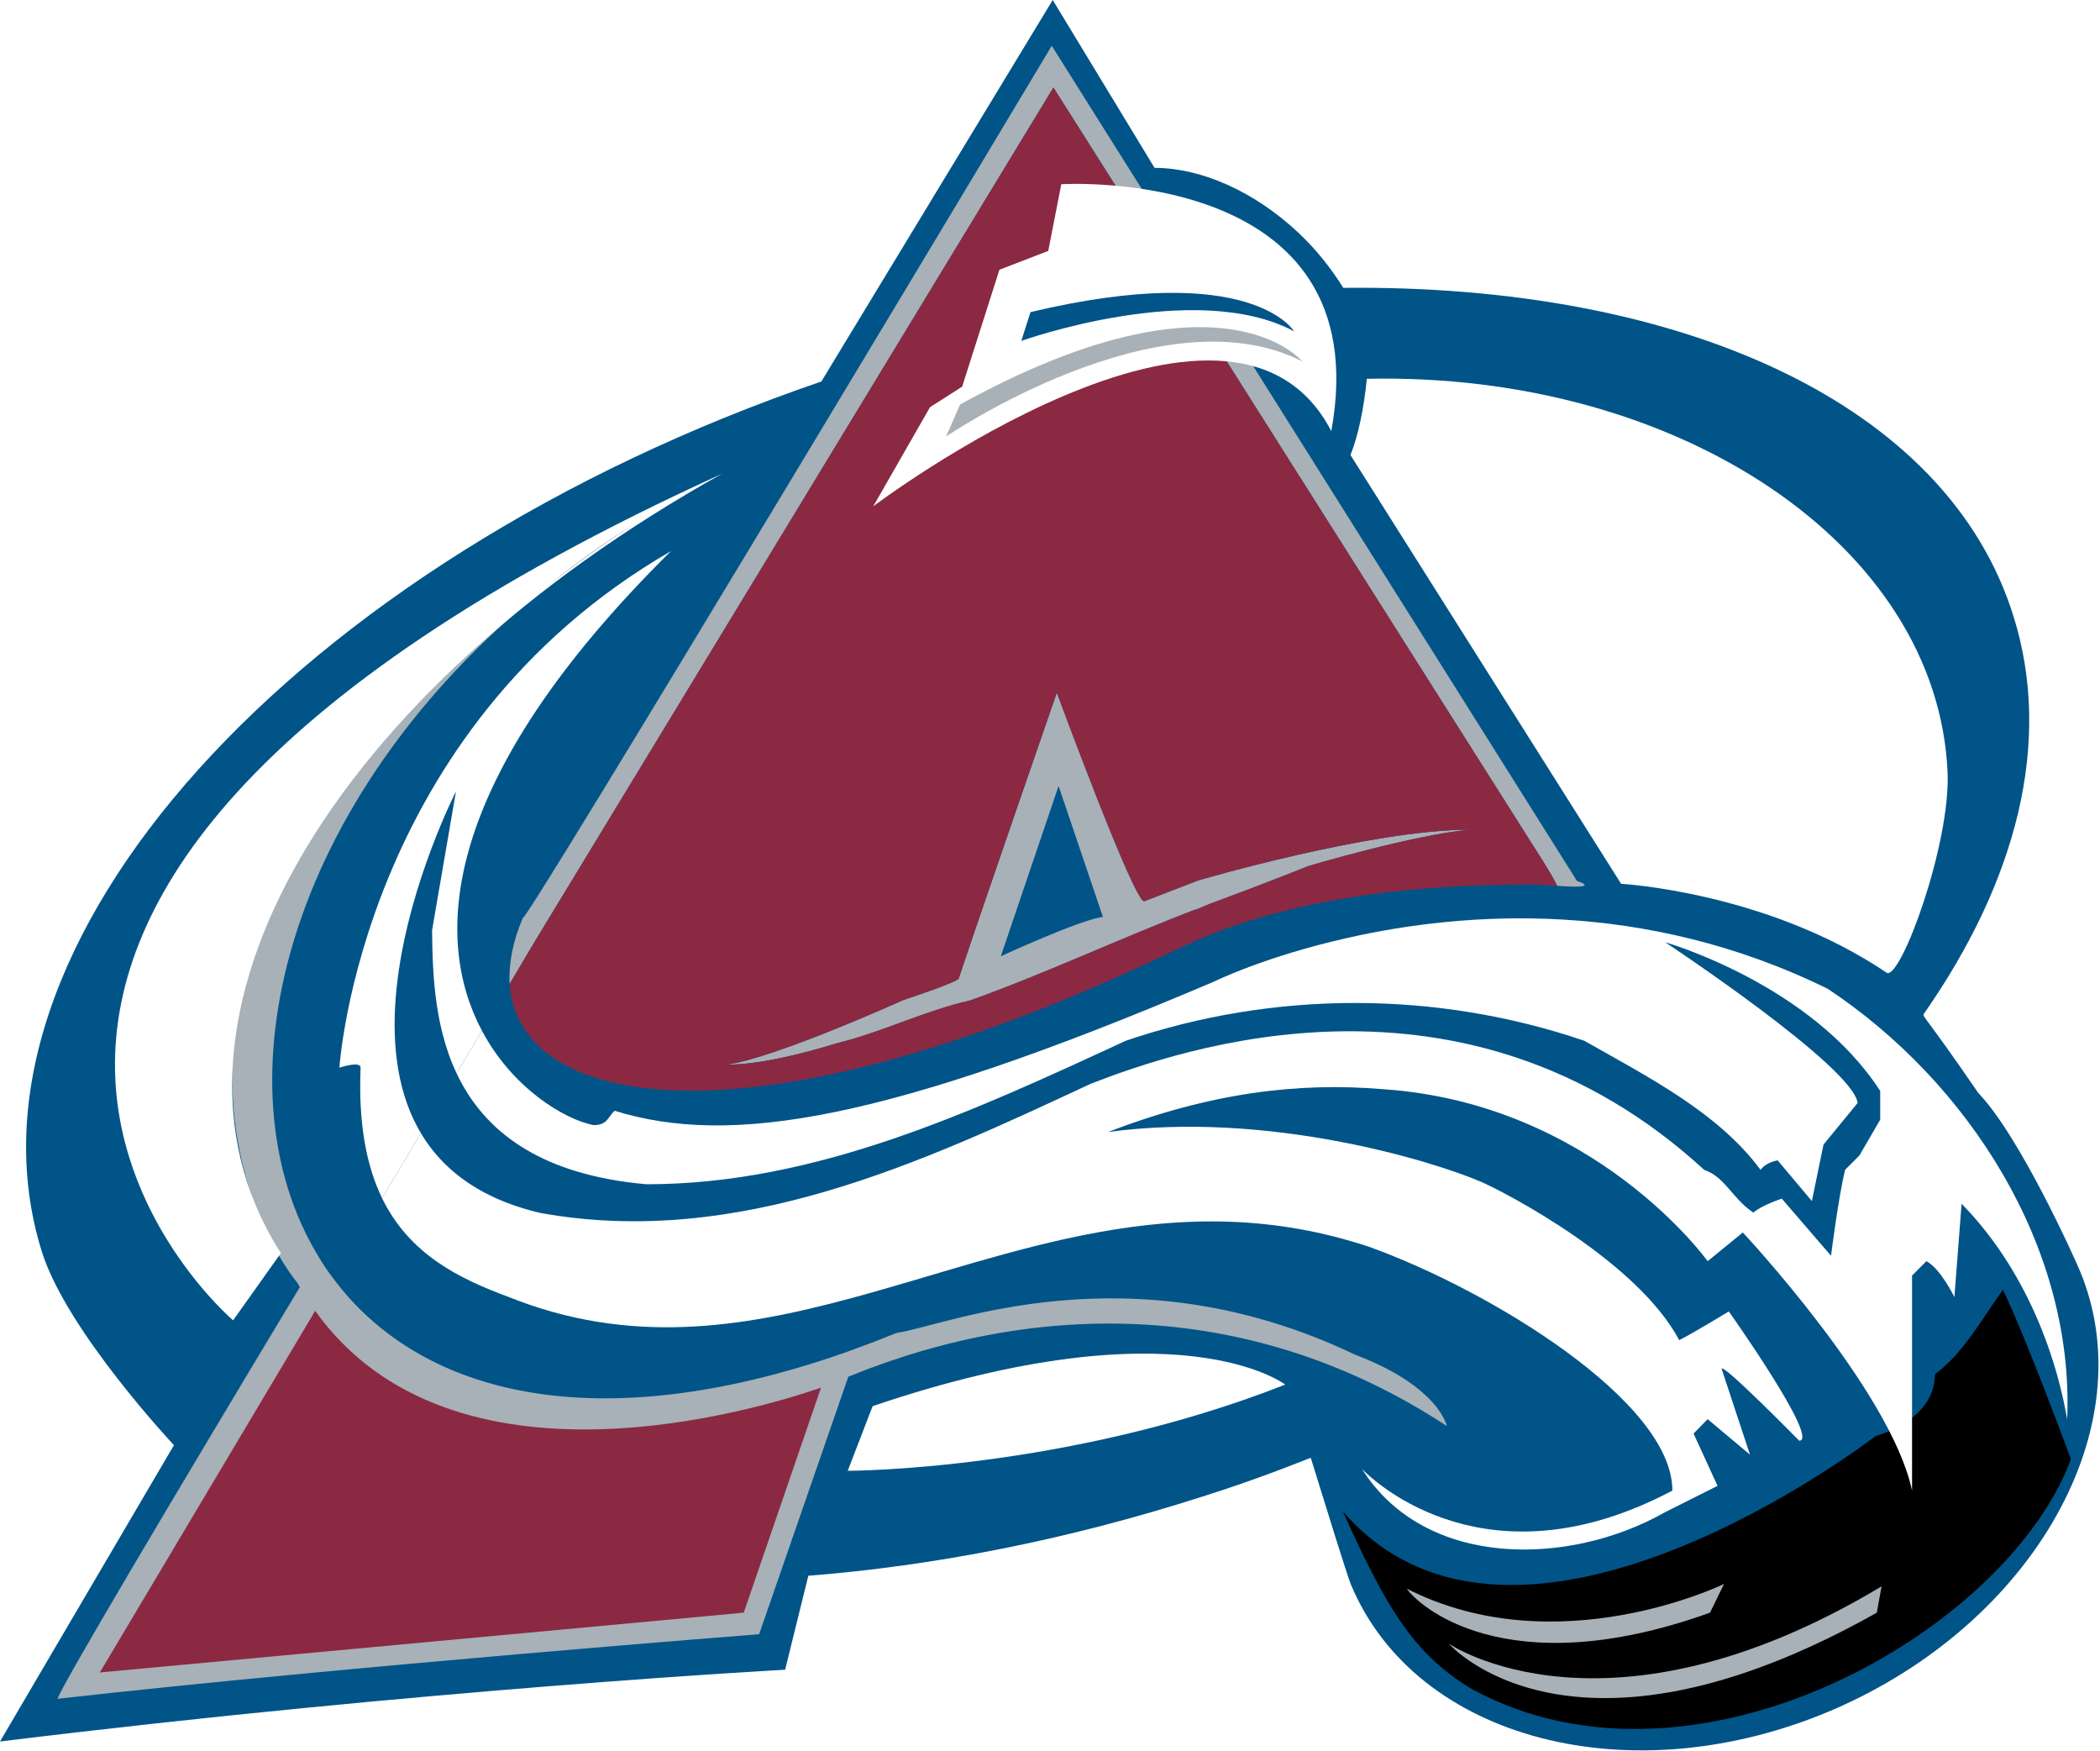
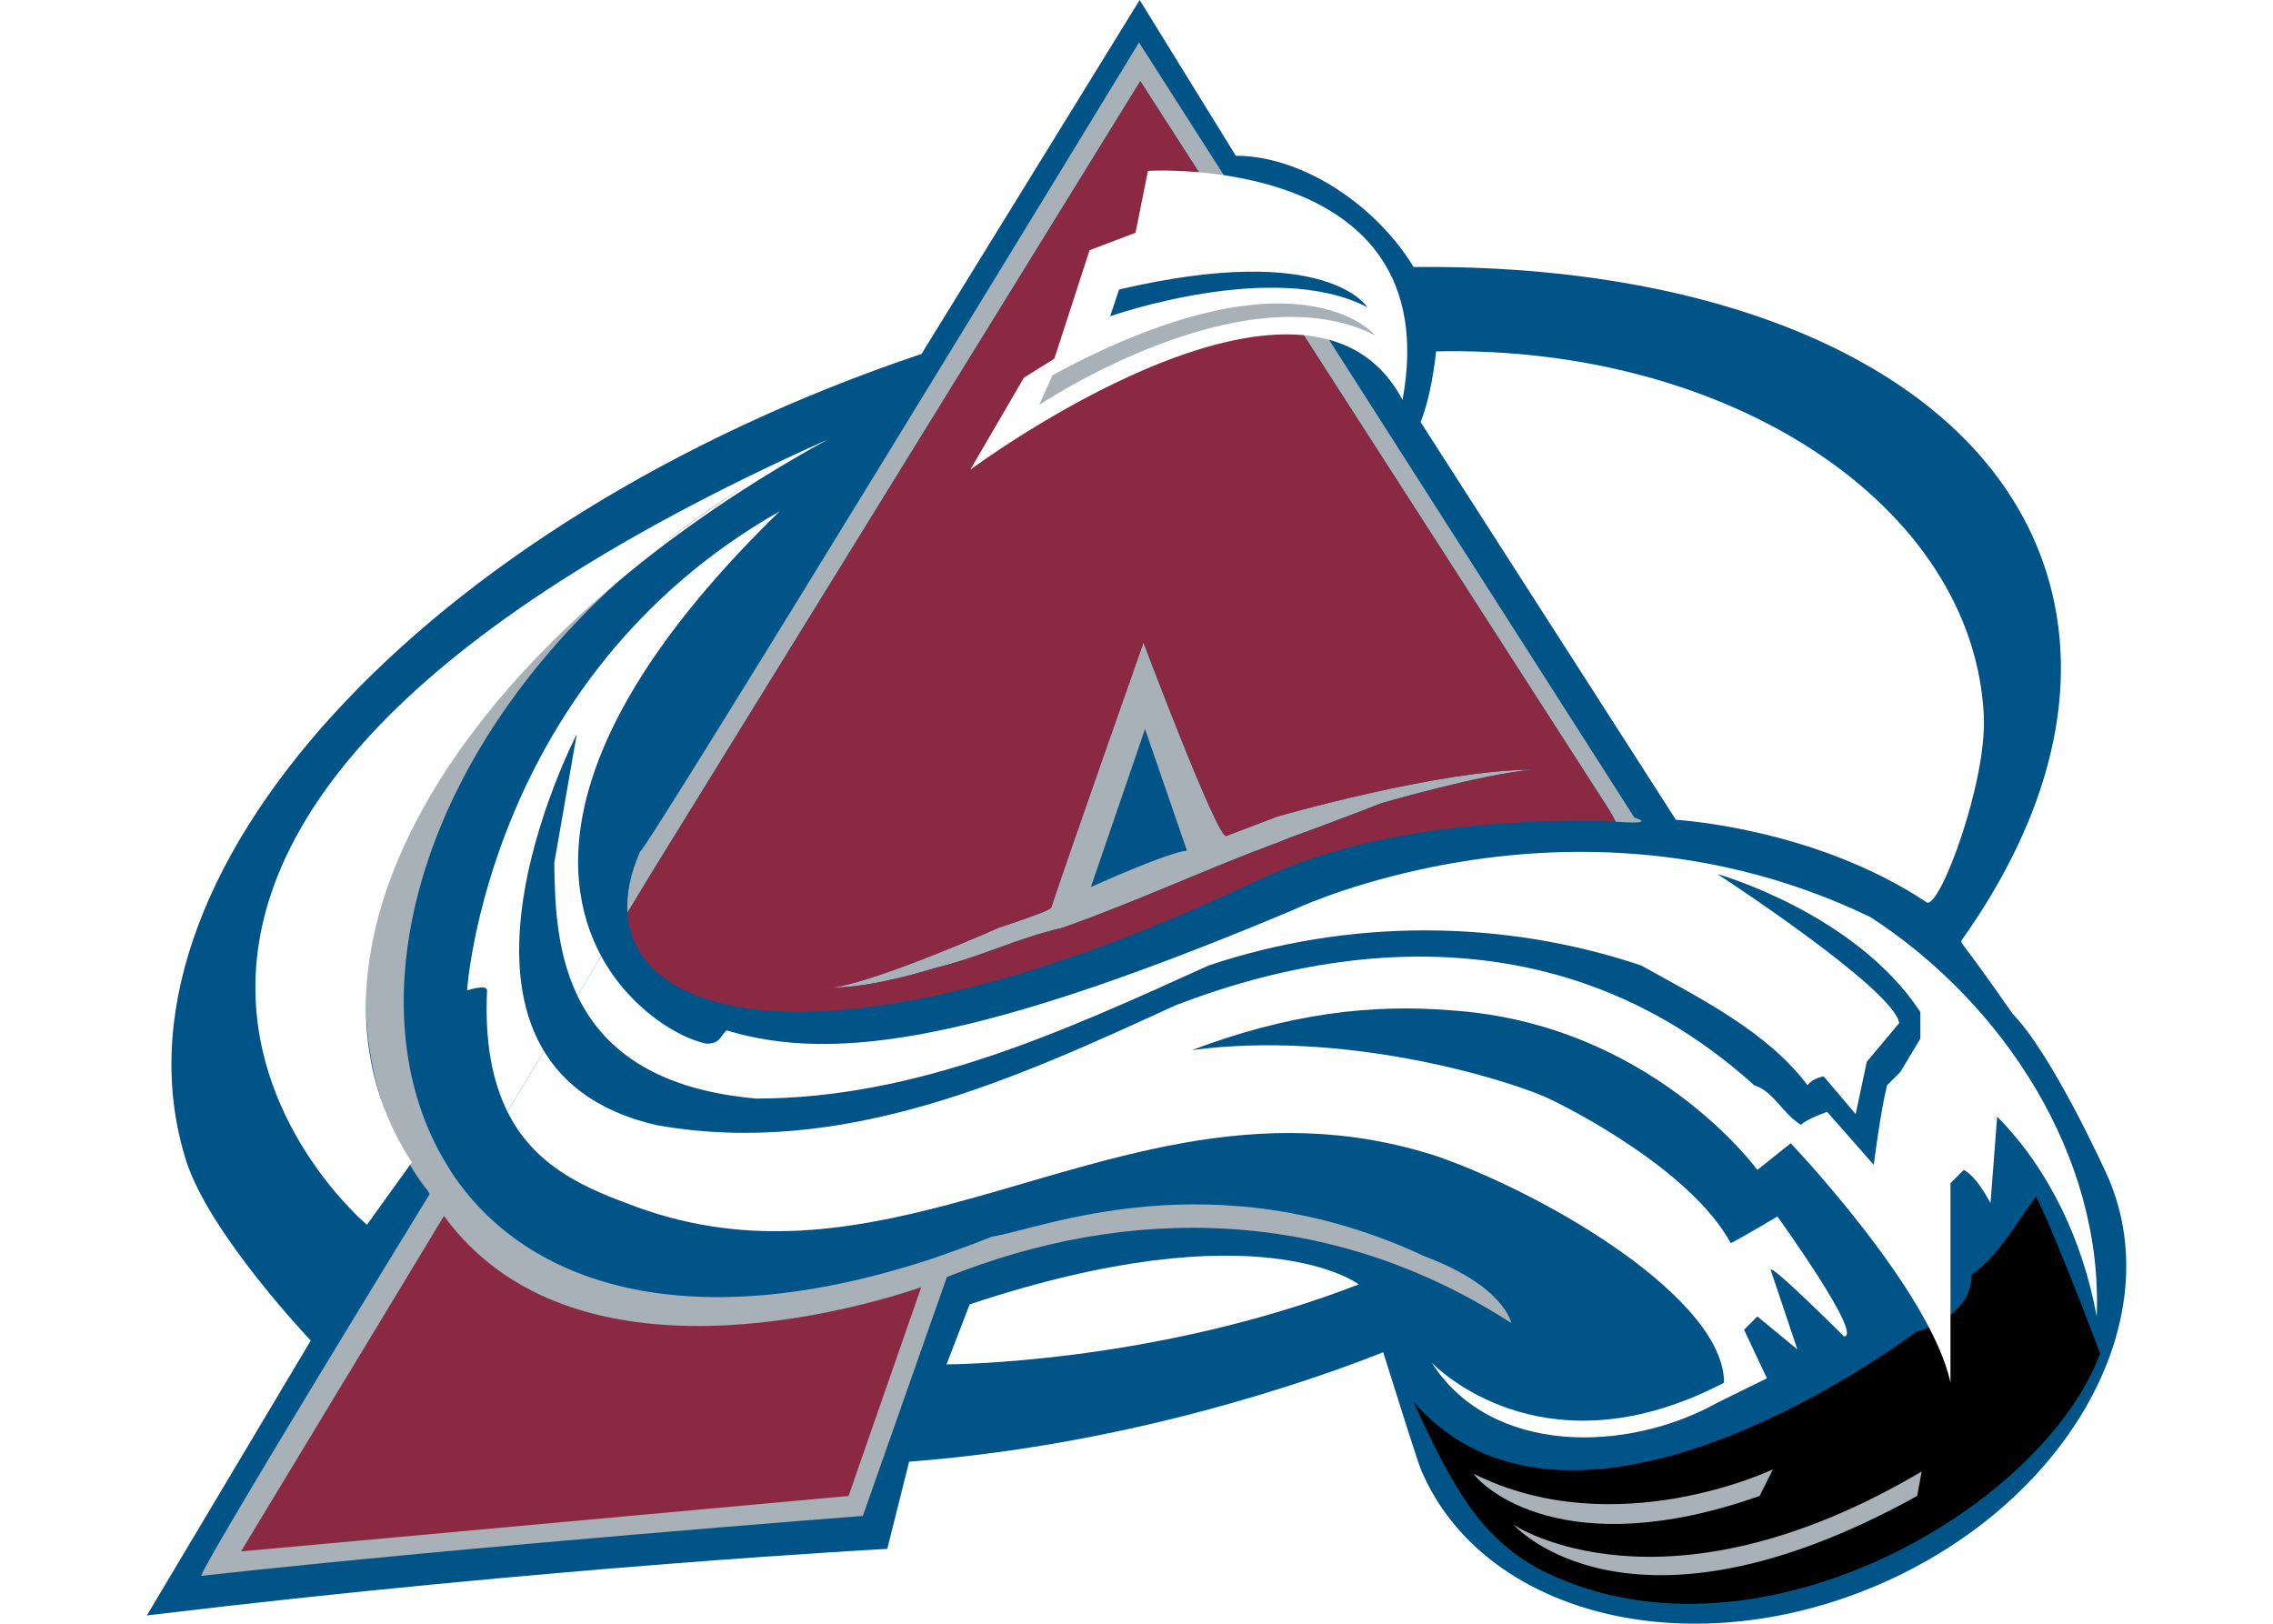
- <svg xmlns="http://www.w3.org/2000/svg" width="24pt" height="20pt" viewBox="0 0 24 20" version="1.1">
+ <svg xmlns="http://www.w3.org/2000/svg" width="28pt" height="20pt" viewBox="0 0 28 20" version="1.1">
  <g id="surface1">
-     <path style=" stroke:none;fill-rule:nonzero;fill:rgb(0%,32.941%,53.333%);fill-opacity:1;" d="M 23.77 14.52 C 23.719 14.395 23.086 12.984 22.609 12.488 C 21.988 11.582 21.965 11.617 21.988 11.582 C 23.047 10.066 23.461 8.477 23.012 7.043 C 22.254 4.602 19.203 3.246 15.352 3.289 C 15.215 3.07 15.047 2.855 14.84 2.66 C 14.324 2.176 13.715 1.918 13.195 1.918 L 12.031 0 L 9.387 4.359 C 3.363 6.418 -0.609 10.812 0.477 14.297 C 0.758 15.203 1.988 16.512 1.988 16.512 L 0 19.898 C 4.891 19.297 8.973 19.078 8.973 19.078 L 9.238 18.004 C 10.676 17.891 12.203 17.594 13.746 17.098 C 14.168 16.965 14.578 16.816 14.98 16.656 C 15.172 17.277 15.395 17.996 15.438 18.102 C 16.18 19.883 18.648 20.523 20.949 19.535 C 23.246 18.543 24.512 16.297 23.77 14.52 Z M 23.77 14.52 " />
-     <path style=" stroke:none;fill-rule:nonzero;fill:rgb(65.49%,69.412%,71.765%);fill-opacity:1;" d="M 15.484 15.477 C 12.906 14.246 10.812 15.148 10.246 15.23 C 10.098 15.289 9.953 15.348 9.809 15.398 C 9.707 15.438 9.602 15.473 9.5 15.508 C 6.695 16.445 4.773 15.891 3.816 14.617 C 3.75 14.531 3.691 14.445 3.637 14.352 C 2.457 12.414 3.238 9.133 6.223 6.723 C 0.711 10.969 3.168 14.387 3.398 14.656 C 3.406 14.672 3.418 14.688 3.426 14.707 C 1.891 17.258 0.746 19.191 0.656 19.41 C 3.961 19.039 8.676 18.672 8.676 18.672 L 9.695 15.73 C 11.875 14.84 14.332 14.848 16.535 16.293 C 16.535 16.297 16.453 15.844 15.484 15.477 Z M 15.484 15.477 " />
-     <path style=" stroke:none;fill-rule:nonzero;fill:rgb(100%,100%,100%);fill-opacity:1;" d="M 21.566 11.117 C 21.73 11.176 22.293 9.641 22.258 8.824 C 22.145 6.234 19.191 4.25 15.621 4.328 C 15.586 4.68 15.52 4.984 15.434 5.199 L 18.527 10.098 C 18.527 10.098 20.199 10.191 21.566 11.117 Z M 21.566 11.117 " />
-     <path style=" stroke:none;fill-rule:nonzero;fill:rgb(100%,100%,100%);fill-opacity:1;" d="M 3.184 14.277 C 1.555 11.66 3.797 7.898 8.25 5.414 C -2.797 10.438 2.664 15.086 2.664 15.086 L 3.211 14.316 C 3.203 14.305 3.195 14.289 3.184 14.277 Z M 3.184 14.277 " />
-     <path style=" stroke:none;fill-rule:nonzero;fill:rgb(100%,100%,100%);fill-opacity:1;" d="M 9.688 16.805 L 9.973 16.066 C 13.477 14.879 14.688 15.82 14.688 15.82 C 12.188 16.805 9.688 16.805 9.688 16.805 Z M 9.688 16.805 " />
-     <path style=" stroke:none;fill-rule:nonzero;fill:rgb(65.49%,69.412%,71.765%);fill-opacity:1;" d="M 6.223 6.723 C 6.543 6.473 6.887 6.223 7.266 5.973 C 6.891 6.207 6.543 6.461 6.223 6.723 Z M 6.223 6.723 " />
-     <path style=" stroke:none;fill-rule:nonzero;fill:rgb(100%,100%,100%);fill-opacity:1;" d="M 7.668 6.297 C 4.121 8.348 3.879 12.199 3.879 12.199 C 3.879 12.199 4.121 12.117 4.121 12.199 C 4.094 12.848 4.191 13.328 4.367 13.691 L 5.508 11.777 C 4.953 10.734 5.004 8.93 7.668 6.297 Z M 7.668 6.297 " />
-     <path style=" stroke:none;fill-rule:nonzero;fill:rgb(54.51%,16.078%,25.882%);fill-opacity:1;" d="M 3.602 14.977 L 1.141 19.109 L 8.5 18.426 L 9.383 15.855 C 8.645 16.109 5.164 17.164 3.602 14.977 Z M 3.602 14.977 " />
-     <path style=" stroke:none;fill-rule:nonzero;fill:rgb(0%,0%,0%);fill-opacity:1;" d="M 23.668 16.672 C 22.941 18.629 19.395 20.68 16.84 19.309 C 16.172 18.918 15.848 18.387 15.348 17.27 C 17.34 19.574 21.438 16.406 21.438 16.406 C 21.438 16.406 22.113 16.234 22.113 15.703 C 22.457 15.441 22.633 15.09 22.891 14.738 C 23.148 15.266 23.668 16.672 23.668 16.672 Z M 23.668 16.672 " />
-     <path style=" stroke:none;fill-rule:nonzero;fill:rgb(65.49%,69.412%,71.765%);fill-opacity:1;" d="M 13.695 10.059 C 13.695 10.059 13.309 10.207 13.078 10.297 C 12.973 10.34 12.078 7.914 12.078 7.914 C 12.078 7.914 11.137 10.629 10.957 11.18 C 10.941 11.223 10.324 11.426 10.324 11.426 C 10.324 11.426 8.875 12.082 8.309 12.164 C 8.672 12.164 9.152 12.047 9.57 11.918 C 10.094 11.789 10.57 11.547 11.09 11.43 C 11.953 11.121 12.797 10.723 13.664 10.391 L 13.664 10.395 C 13.719 10.371 13.77 10.352 13.824 10.328 C 14.523 10.07 14.953 9.895 14.953 9.895 C 14.953 9.895 16.152 9.539 16.793 9.48 C 15.664 9.48 13.695 10.059 13.695 10.059 Z M 11.438 10.926 L 12.098 8.98 L 12.605 10.477 C 12.352 10.504 11.438 10.926 11.438 10.926 Z M 11.438 10.926 " />
-     <path style=" stroke:none;fill-rule:nonzero;fill:rgb(65.49%,69.412%,71.765%);fill-opacity:1;" d="M 18.023 10.066 L 12.02 0.523 C 12.02 0.523 5.977 10.613 5.977 10.484 C 5.859 10.758 5.812 11.012 5.824 11.242 L 6.109 10.762 L 12.039 1 L 17.637 9.844 C 17.707 9.957 17.762 10.047 17.797 10.121 C 18.328 10.16 18.023 10.066 18.023 10.066 Z M 18.023 10.066 " />
-     <path style=" stroke:none;fill-rule:nonzero;fill:rgb(54.51%,16.078%,25.882%);fill-opacity:1;" d="M 17.637 9.844 L 12.039 1 L 6.109 10.762 L 5.824 11.242 C 5.918 12.695 8.621 13.176 13.473 10.836 C 14.312 10.434 15.434 10.164 16.941 10.117 C 17.16 10.109 17.387 10.105 17.621 10.109 C 17.688 10.113 17.746 10.121 17.793 10.121 C 17.762 10.047 17.707 9.957 17.637 9.844 Z M 14.953 9.895 C 14.953 9.895 14.523 10.07 13.824 10.328 C 13.77 10.352 13.719 10.371 13.664 10.395 L 13.664 10.391 C 12.797 10.723 11.953 11.121 11.09 11.43 C 10.57 11.547 10.094 11.789 9.57 11.918 C 9.152 12.047 8.672 12.164 8.309 12.164 C 8.875 12.082 10.324 11.426 10.324 11.426 C 10.324 11.426 10.941 11.223 10.957 11.18 C 11.137 10.629 12.078 7.914 12.078 7.914 C 12.078 7.914 12.973 10.34 13.078 10.297 C 13.309 10.207 13.695 10.059 13.695 10.059 C 13.695 10.059 15.664 9.48 16.793 9.48 C 16.152 9.539 14.953 9.895 14.953 9.895 Z M 14.953 9.895 " />
-     <path style=" stroke:none;fill-rule:nonzero;fill:rgb(100%,100%,100%);fill-opacity:1;" d="M 15.215 4.926 C 15.77 1.875 12.129 2.105 12.129 2.105 L 11.98 2.867 L 11.422 3.082 L 10.996 4.418 L 10.629 4.652 L 9.98 5.785 C 9.98 5.785 14.059 2.699 15.215 4.926 Z M 15.215 4.926 " />
-     <path style=" stroke:none;fill-rule:nonzero;fill:rgb(0%,32.941%,53.333%);fill-opacity:1;" d="M 11.777 3.566 C 11.672 3.895 11.672 3.895 11.672 3.895 C 11.672 3.895 13.66 3.184 14.789 3.785 C 14.789 3.785 14.305 2.965 11.777 3.566 Z M 11.777 3.566 " />
-     <path style=" stroke:none;fill-rule:nonzero;fill:rgb(65.49%,69.412%,71.765%);fill-opacity:1;" d="M 10.812 4.988 C 10.812 4.988 10.812 4.988 10.973 4.621 C 13.953 2.98 14.883 4.129 14.883 4.129 C 13.27 3.309 10.812 4.988 10.812 4.988 Z M 10.812 4.988 " />
-     <path style=" stroke:none;fill-rule:nonzero;fill:rgb(100%,100%,100%);fill-opacity:1;" d="M 20.887 11.297 C 18.785 10.266 16.738 10.414 15.406 10.715 C 14.461 10.926 13.875 11.215 13.875 11.215 C 10.125 12.812 8.352 13.102 7.023 12.691 C 6.941 12.773 6.941 12.855 6.781 12.855 C 6.453 12.789 5.859 12.438 5.508 11.777 L 4.367 13.691 C 4.68 14.332 5.246 14.609 5.816 14.82 C 7.191 15.371 8.461 15.176 9.73 14.832 C 11.59 14.332 13.449 13.516 15.648 14.246 C 17.016 14.738 19.113 16.008 19.113 17.031 C 17.016 18.141 15.727 16.949 15.566 16.785 C 16.293 17.934 17.945 17.895 19.031 17.277 L 19.629 16.977 L 19.355 16.379 L 19.516 16.215 L 20 16.621 L 19.676 15.641 C 19.676 15.559 20.562 16.461 20.562 16.461 C 20.805 16.461 19.758 14.984 19.758 14.984 C 19.758 14.984 19.355 15.23 19.191 15.312 C 18.711 14.41 17.219 13.633 16.938 13.508 C 16.371 13.262 14.48 12.688 12.664 12.934 C 13.832 12.484 14.84 12.363 15.809 12.445 C 18.227 12.609 19.516 14.41 19.516 14.41 L 19.918 14.082 C 19.918 14.082 21.609 15.887 21.852 17.031 C 21.852 16.215 21.852 15.395 21.852 14.574 C 21.934 14.492 21.934 14.492 22.016 14.41 C 22.176 14.492 22.336 14.82 22.336 14.82 L 22.418 13.754 C 23.062 14.41 23.465 15.312 23.625 16.215 C 23.707 14.246 22.496 12.363 20.887 11.297 Z M 20.887 11.297 " />
-     <path style=" stroke:none;fill-rule:nonzero;fill:rgb(0%,32.941%,53.333%);fill-opacity:1;" d="M 19.031 10.766 C 19.031 10.766 21.176 12.184 21.23 12.602 L 20.84 13.078 L 20.707 13.723 L 20.316 13.258 C 20.316 13.258 20.184 13.277 20.121 13.367 C 19.637 12.711 18.828 12.301 18.105 11.891 C 16.414 11.316 14.559 11.316 12.867 11.891 C 11.094 12.711 9.32 13.531 7.387 13.531 C 5.008 13.32 4.949 11.625 4.938 10.629 L 5.211 9.043 C 5.211 9.043 3.113 13.141 6.176 13.859 C 8.434 14.266 10.531 13.285 12.465 12.383 C 13.473 11.992 16.734 10.848 19.477 13.367 C 19.719 13.449 19.797 13.695 20.039 13.855 C 20.121 13.777 20.363 13.695 20.363 13.695 L 20.926 14.348 C 20.926 14.348 21.008 13.695 21.086 13.367 C 21.168 13.285 21.25 13.203 21.25 13.203 L 21.488 12.793 C 21.488 12.793 21.488 12.711 21.488 12.629 C 21.488 12.547 21.488 12.547 21.488 12.465 C 20.699 11.242 19.031 10.766 19.031 10.766 Z M 19.031 10.766 " />
-     <path style=" stroke:none;fill-rule:nonzero;fill:rgb(65.49%,69.412%,71.765%);fill-opacity:1;" d="M 19.703 18.098 L 19.543 18.426 C 17.18 19.273 16.184 18.316 16.078 18.152 C 17.797 19.027 19.703 18.098 19.703 18.098 Z M 19.703 18.098 " />
-     <path style=" stroke:none;fill-rule:nonzero;fill:rgb(65.49%,69.412%,71.765%);fill-opacity:1;" d="M 21.504 18.125 L 21.449 18.426 C 17.957 20.391 16.559 18.781 16.559 18.781 C 16.559 18.781 18.359 20.012 21.504 18.125 Z M 21.504 18.125 " />
+     <path style=" stroke:none;fill-rule:nonzero;fill:rgb(0%,32.941%,53.333%);fill-opacity:1;" d="M 25.977 14.52 C 25.922 14.395 25.277 12.984 24.793 12.488 C 24.164 11.582 24.141 11.617 24.164 11.582 C 25.242 10.066 25.66 8.477 25.207 7.043 C 24.434 4.602 21.332 3.246 17.414 3.289 C 17.281 3.07 17.105 2.855 16.895 2.66 C 16.371 2.176 15.75 1.918 15.223 1.918 L 14.039 0 L 11.352 4.359 C 5.227 6.418 1.191 10.812 2.293 14.297 C 2.582 15.203 3.828 16.512 3.828 16.512 L 1.809 19.898 C 6.781 19.297 10.93 19.078 10.93 19.078 L 11.199 18.004 C 12.664 17.891 14.215 17.594 15.785 17.098 C 16.211 16.965 16.633 16.816 17.039 16.656 C 17.234 17.277 17.461 17.996 17.504 18.102 C 18.258 19.883 20.766 20.523 23.105 19.535 C 25.445 18.543 26.73 16.297 25.977 14.52 Z M 25.977 14.52 " />
+     <path style=" stroke:none;fill-rule:nonzero;fill:rgb(65.49%,69.412%,71.765%);fill-opacity:1;" d="M 17.555 15.477 C 14.93 14.246 12.801 15.148 12.227 15.23 C 12.074 15.289 11.926 15.348 11.781 15.398 C 11.676 15.438 11.57 15.473 11.469 15.508 C 8.617 16.445 6.66 15.891 5.688 14.617 C 5.621 14.531 5.562 14.445 5.508 14.352 C 4.309 12.414 5.102 9.133 8.133 6.723 C 2.531 10.969 5.031 14.387 5.262 14.656 C 5.273 14.672 5.281 14.688 5.293 14.707 C 3.73 17.258 2.566 19.191 2.477 19.41 C 5.836 19.039 10.629 18.672 10.629 18.672 L 11.664 15.73 C 13.883 14.84 16.379 14.848 18.617 16.297 C 18.617 16.297 18.535 15.844 17.555 15.477 Z M 17.555 15.477 " />
+     <path style=" stroke:none;fill-rule:nonzero;fill:rgb(100%,100%,100%);fill-opacity:1;" d="M 23.738 11.117 C 23.902 11.176 24.473 9.641 24.438 8.824 C 24.32 6.234 21.32 4.25 17.691 4.328 C 17.652 4.68 17.586 4.984 17.5 5.199 L 20.645 10.098 C 20.645 10.098 22.348 10.191 23.738 11.117 Z M 23.738 11.117 " />
+     <path style=" stroke:none;fill-rule:nonzero;fill:rgb(100%,100%,100%);fill-opacity:1;" d="M 5.047 14.277 C 3.391 11.66 5.672 7.898 10.195 5.414 C -1.035 10.438 4.52 15.086 4.52 15.086 L 5.074 14.316 C 5.066 14.305 5.055 14.289 5.047 14.277 Z M 5.047 14.277 " />
+     <path style=" stroke:none;fill-rule:nonzero;fill:rgb(100%,100%,100%);fill-opacity:1;" d="M 11.66 16.805 L 11.945 16.066 C 15.512 14.879 16.738 15.82 16.738 15.82 C 14.199 16.805 11.66 16.805 11.66 16.805 Z M 11.66 16.805 " />
+     <path style=" stroke:none;fill-rule:nonzero;fill:rgb(65.49%,69.412%,71.765%);fill-opacity:1;" d="M 8.133 6.723 C 8.461 6.473 8.812 6.223 9.195 5.973 C 8.816 6.207 8.461 6.461 8.133 6.723 Z M 8.133 6.723 " />
+     <path style=" stroke:none;fill-rule:nonzero;fill:rgb(100%,100%,100%);fill-opacity:1;" d="M 9.605 6.297 C 6 8.348 5.754 12.199 5.754 12.199 C 5.754 12.199 6 12.117 6 12.199 C 5.969 12.848 6.07 13.328 6.25 13.691 L 7.406 11.777 C 6.844 10.734 6.898 8.93 9.605 6.297 Z M 9.605 6.297 " />
+     <path style=" stroke:none;fill-rule:nonzero;fill:rgb(54.51%,16.078%,25.882%);fill-opacity:1;" d="M 5.469 14.977 L 2.969 19.109 L 10.453 18.426 L 11.348 15.855 C 10.598 16.109 7.062 17.164 5.469 14.977 Z M 5.469 14.977 " />
+     <path style=" stroke:none;fill-rule:nonzero;fill:rgb(0%,0%,0%);fill-opacity:1;" d="M 25.871 16.672 C 25.133 18.629 21.527 20.68 18.926 19.309 C 18.25 18.918 17.922 18.387 17.414 17.27 C 19.438 19.574 23.602 16.406 23.602 16.406 C 23.602 16.406 24.289 16.234 24.289 15.703 C 24.641 15.441 24.816 15.09 25.082 14.738 C 25.344 15.266 25.871 16.672 25.871 16.672 Z M 25.871 16.672 " />
+     <path style=" stroke:none;fill-rule:nonzero;fill:rgb(65.49%,69.412%,71.765%);fill-opacity:1;" d="M 15.73 10.059 C 15.73 10.059 15.34 10.207 15.105 10.297 C 15 10.34 14.086 7.914 14.086 7.914 C 14.086 7.914 13.129 10.629 12.949 11.18 C 12.934 11.223 12.305 11.426 12.305 11.426 C 12.305 11.426 10.832 12.082 10.258 12.164 C 10.629 12.164 11.113 12.047 11.539 11.918 C 12.07 11.789 12.559 11.547 13.082 11.43 C 13.961 11.121 14.82 10.723 15.703 10.391 L 15.699 10.395 C 15.754 10.371 15.809 10.352 15.863 10.328 C 16.574 10.07 17.012 9.895 17.012 9.895 C 17.012 9.895 18.23 9.539 18.879 9.48 C 17.734 9.48 15.73 10.059 15.73 10.059 Z M 13.438 10.926 L 14.105 8.98 L 14.621 10.477 C 14.367 10.504 13.438 10.926 13.438 10.926 Z M 13.438 10.926 " />
+     <path style=" stroke:none;fill-rule:nonzero;fill:rgb(65.49%,69.412%,71.765%);fill-opacity:1;" d="M 20.133 10.07 L 14.031 0.523 C 14.031 0.523 7.883 10.613 7.887 10.484 C 7.766 10.758 7.715 11.012 7.73 11.242 L 8.02 10.762 L 14.047 1 L 19.738 9.844 C 19.812 9.957 19.867 10.047 19.902 10.121 C 20.441 10.16 20.133 10.07 20.133 10.07 Z M 20.133 10.07 " />
+     <path style=" stroke:none;fill-rule:nonzero;fill:rgb(54.51%,16.078%,25.882%);fill-opacity:1;" d="M 19.738 9.844 L 14.047 1 L 8.02 10.762 L 7.73 11.242 C 7.828 12.695 10.574 13.176 15.508 10.836 C 16.359 10.434 17.5 10.164 19.031 10.117 C 19.254 10.109 19.484 10.105 19.723 10.109 C 19.793 10.113 19.852 10.121 19.902 10.121 C 19.867 10.047 19.812 9.957 19.738 9.844 Z M 17.012 9.895 C 17.012 9.895 16.574 10.07 15.863 10.328 C 15.809 10.352 15.754 10.371 15.699 10.395 L 15.703 10.391 C 14.82 10.719 13.961 11.121 13.082 11.43 C 12.559 11.547 12.07 11.789 11.539 11.918 C 11.113 12.047 10.629 12.164 10.258 12.164 C 10.832 12.082 12.305 11.426 12.305 11.426 C 12.305 11.426 12.934 11.223 12.949 11.18 C 13.129 10.629 14.086 7.914 14.086 7.914 C 14.086 7.914 15 10.34 15.105 10.297 C 15.34 10.207 15.73 10.059 15.73 10.059 C 15.73 10.059 17.734 9.48 18.879 9.48 C 18.23 9.539 17.012 9.895 17.012 9.895 Z M 17.012 9.895 " />
+     <path style=" stroke:none;fill-rule:nonzero;fill:rgb(100%,100%,100%);fill-opacity:1;" d="M 17.277 4.926 C 17.84 1.875 14.141 2.105 14.141 2.105 L 13.988 2.867 L 13.422 3.082 L 12.988 4.418 L 12.613 4.652 L 11.953 5.785 C 11.953 5.785 16.102 2.699 17.277 4.926 Z M 17.277 4.926 " />
+     <path style=" stroke:none;fill-rule:nonzero;fill:rgb(0%,32.941%,53.333%);fill-opacity:1;" d="M 13.785 3.566 C 13.676 3.895 13.676 3.895 13.676 3.895 C 13.676 3.895 15.695 3.184 16.844 3.785 C 16.844 3.785 16.352 2.965 13.785 3.566 Z M 13.785 3.566 " />
+     <path style=" stroke:none;fill-rule:nonzero;fill:rgb(65.49%,69.412%,71.765%);fill-opacity:1;" d="M 12.801 4.988 C 12.801 4.988 12.801 4.988 12.965 4.621 C 15.996 2.98 16.938 4.129 16.938 4.129 C 15.301 3.309 12.801 4.988 12.801 4.988 Z M 12.801 4.988 " />
+     <path style=" stroke:none;fill-rule:nonzero;fill:rgb(100%,100%,100%);fill-opacity:1;" d="M 23.043 11.297 C 20.906 10.266 18.828 10.414 17.473 10.715 C 16.512 10.926 15.914 11.215 15.914 11.215 C 12.105 12.812 10.301 13.102 8.949 12.691 C 8.867 12.773 8.867 12.855 8.703 12.855 C 8.371 12.789 7.766 12.438 7.406 11.777 L 6.25 13.691 C 6.566 14.332 7.145 14.609 7.719 14.82 C 9.121 15.371 10.41 15.176 11.703 14.832 C 13.59 14.332 15.48 13.516 17.715 14.246 C 19.109 14.738 21.238 16.008 21.238 17.031 C 19.109 18.141 17.801 16.949 17.637 16.785 C 18.371 17.934 20.051 17.895 21.156 17.277 L 21.766 16.977 L 21.484 16.379 L 21.648 16.215 L 22.141 16.621 L 21.812 15.641 C 21.812 15.559 22.715 16.461 22.715 16.461 C 22.961 16.461 21.895 14.984 21.895 14.984 C 21.895 14.984 21.484 15.23 21.32 15.312 C 20.832 14.41 19.312 13.633 19.027 13.508 C 18.453 13.262 16.527 12.691 14.684 12.934 C 15.875 12.484 16.898 12.363 17.879 12.445 C 20.34 12.609 21.648 14.41 21.648 14.41 L 22.059 14.082 C 22.059 14.082 23.781 15.887 24.027 17.031 C 24.027 16.215 24.027 15.395 24.027 14.574 C 24.109 14.492 24.109 14.492 24.191 14.41 C 24.355 14.492 24.52 14.82 24.52 14.82 L 24.602 13.754 C 25.254 14.41 25.664 15.312 25.828 16.215 C 25.91 14.246 24.684 12.363 23.043 11.297 Z M 23.043 11.297 " />
+     <path style=" stroke:none;fill-rule:nonzero;fill:rgb(0%,32.941%,53.333%);fill-opacity:1;" d="M 21.156 10.766 C 21.156 10.766 23.336 12.184 23.395 12.602 L 22.996 13.078 L 22.859 13.723 L 22.465 13.258 C 22.465 13.258 22.332 13.277 22.266 13.367 C 21.773 12.711 20.953 12.301 20.215 11.891 C 18.496 11.316 16.609 11.316 14.891 11.891 C 13.086 12.711 11.285 13.531 9.316 13.531 C 6.898 13.32 6.84 11.625 6.828 10.629 L 7.105 9.043 C 7.105 9.043 4.977 13.141 8.09 13.859 C 10.383 14.266 12.512 13.285 14.48 12.383 C 15.504 11.992 18.824 10.848 21.609 13.367 C 21.855 13.449 21.938 13.695 22.184 13.855 C 22.266 13.777 22.508 13.695 22.508 13.695 L 23.082 14.348 C 23.082 14.348 23.164 13.695 23.246 13.367 C 23.328 13.285 23.41 13.203 23.41 13.203 L 23.656 12.793 C 23.656 12.793 23.656 12.711 23.656 12.629 C 23.656 12.547 23.656 12.547 23.656 12.465 C 22.852 11.242 21.156 10.766 21.156 10.766 Z M 21.156 10.766 " />
+     <path style=" stroke:none;fill-rule:nonzero;fill:rgb(65.49%,69.412%,71.765%);fill-opacity:1;" d="M 21.84 18.098 L 21.676 18.426 C 19.273 19.273 18.262 18.316 18.152 18.152 C 19.902 19.027 21.84 18.098 21.84 18.098 Z M 21.84 18.098 " />
+     <path style=" stroke:none;fill-rule:nonzero;fill:rgb(65.49%,69.412%,71.765%);fill-opacity:1;" d="M 23.672 18.125 L 23.617 18.426 C 20.066 20.391 18.645 18.781 18.645 18.781 C 18.645 18.781 20.477 20.012 23.672 18.125 Z M 23.672 18.125 " />
  </g>
</svg>
